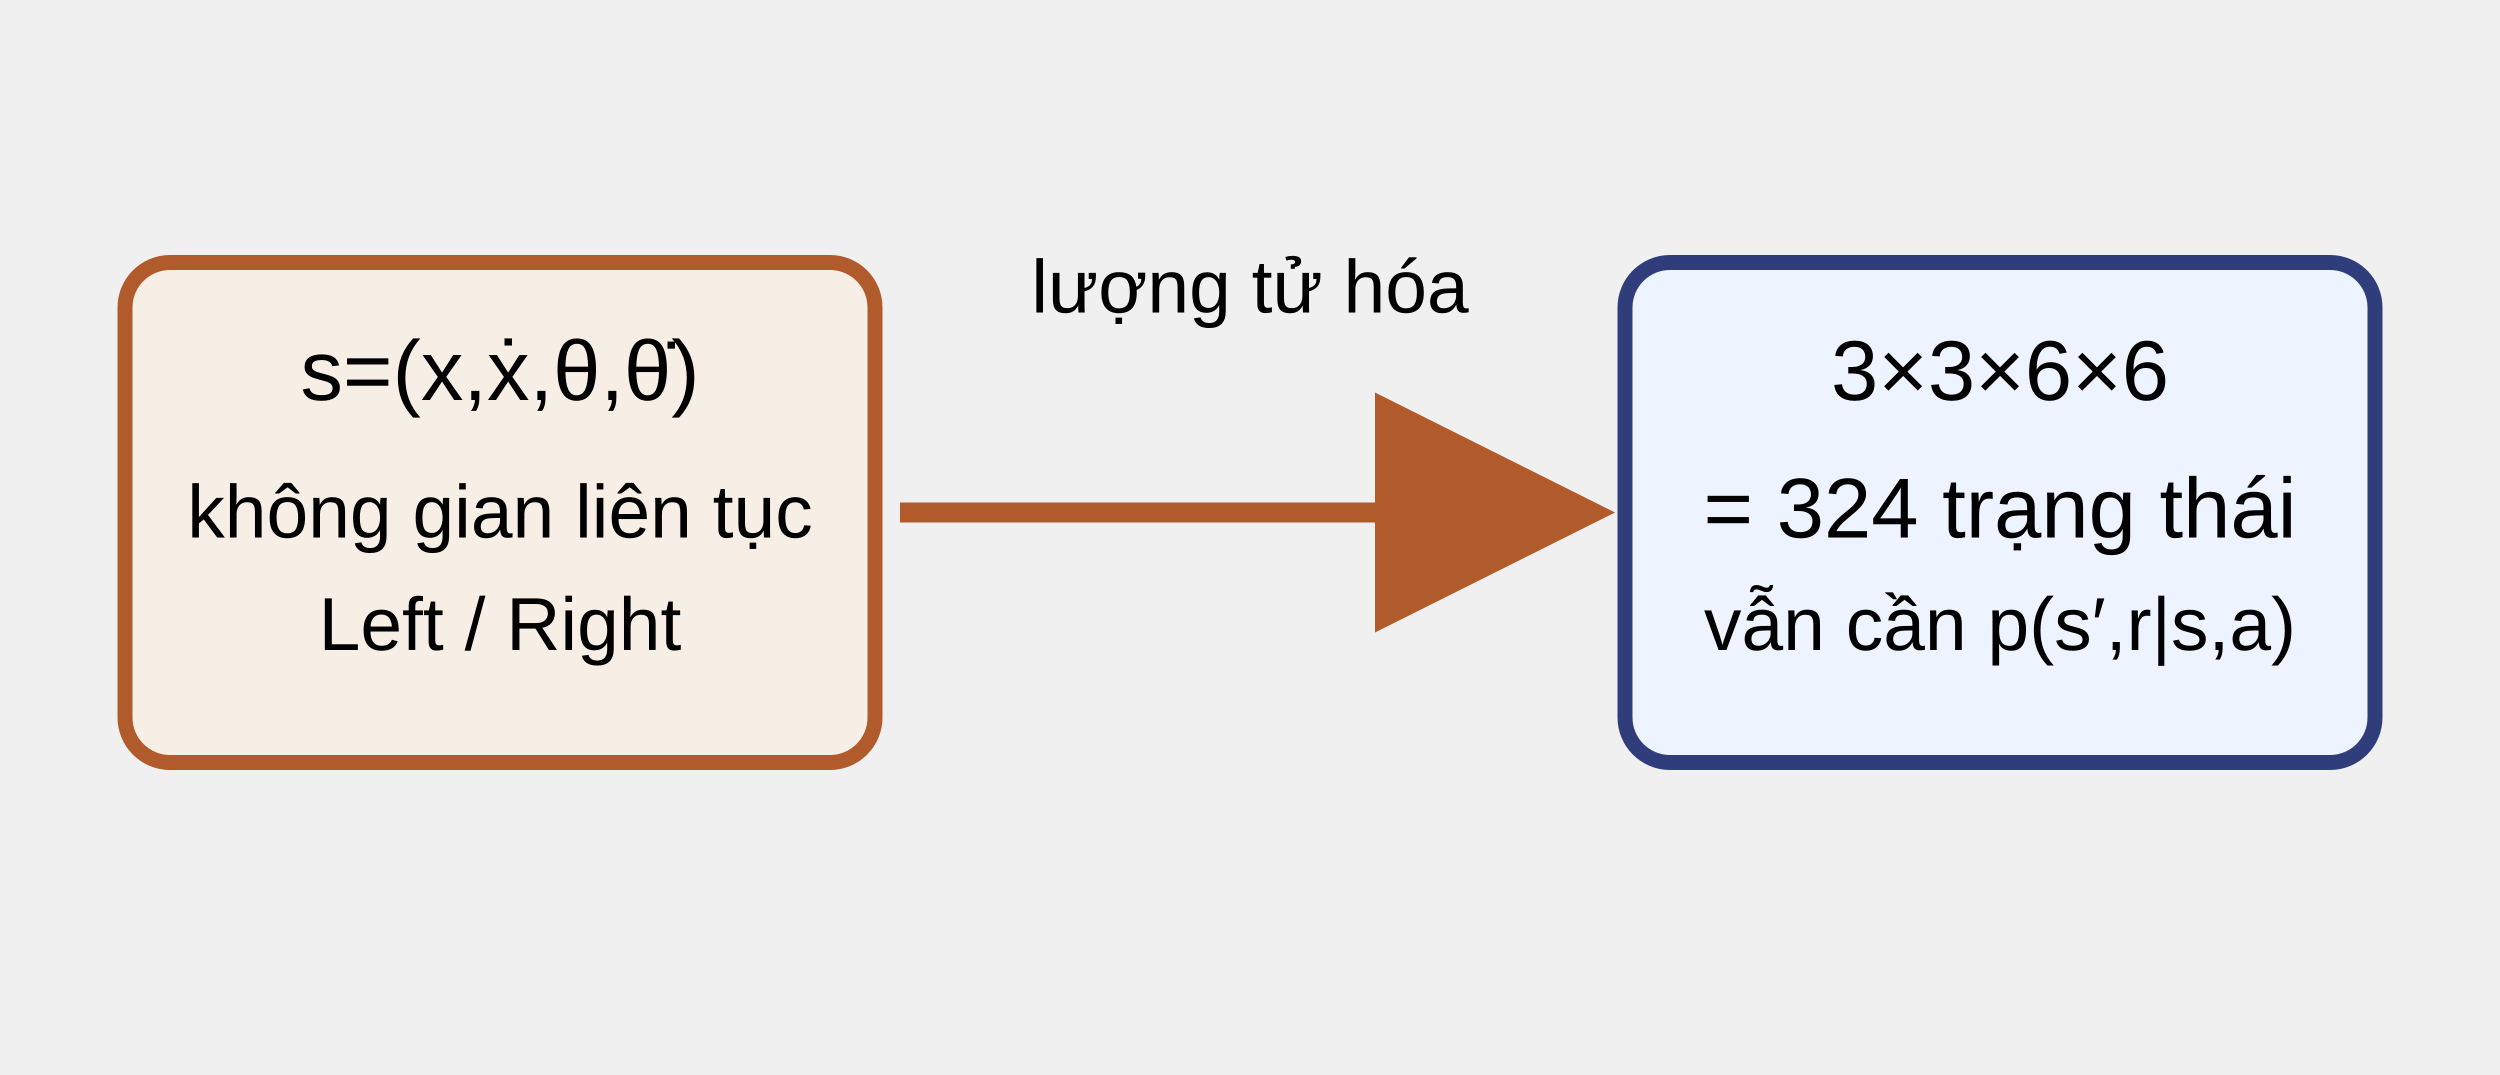
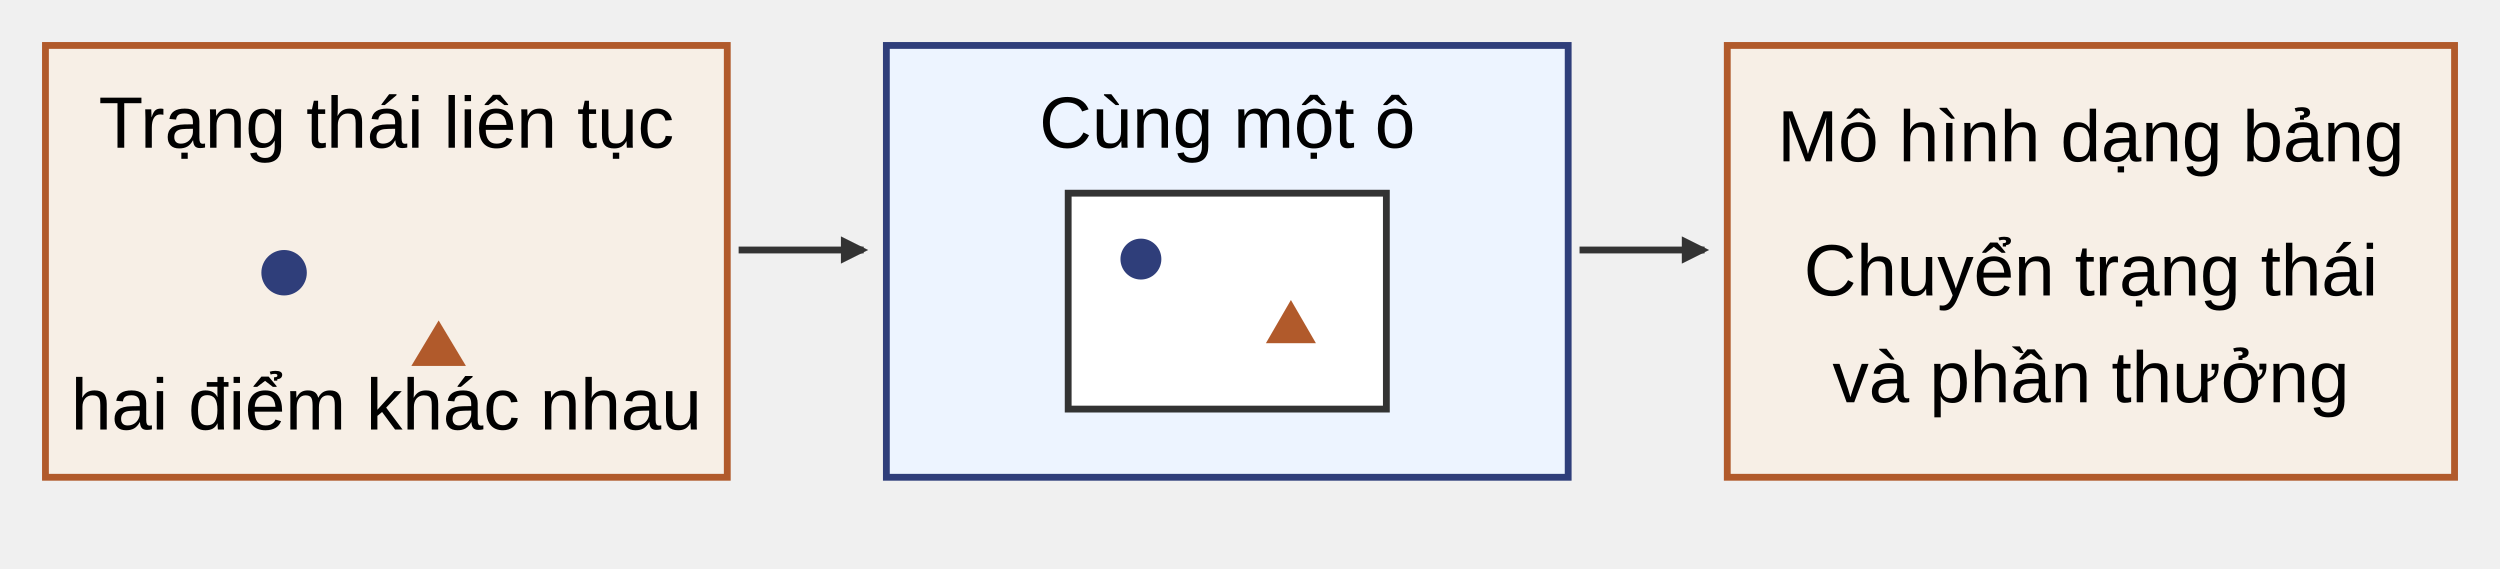
- <svg xmlns="http://www.w3.org/2000/svg" viewBox="0 0 1000 430" role="img" aria-labelledby="t d">
+ <svg xmlns="http://www.w3.org/2000/svg" width="1100" height="250" viewBox="0 0 1100 250" role="img" aria-labelledby="title desc">
  <defs>
-     <marker id="a" markerWidth="12" markerHeight="12" refX="10" refY="6" orient="auto">
-       <path d="M0 0L12 6L0 12Z" fill="#B15A2B" />
+     <marker id="arrow" markerWidth="12" markerHeight="12" refX="10" refY="6" orient="auto" markerUnits="userSpaceOnUse">
+       <path d="M0 0 12 6 0 12Z" fill="#333" />
    </marker>
  </defs>
-   <g font-family="Arial" text-anchor="middle">
-     <rect x="50" y="105" width="300" height="200" rx="18" fill="#F7EFE6" stroke="#B15A2B" stroke-width="6" />
-     <text x="200" y="160" font-size="34">s=(x,ẋ,θ,θ̇)</text>
-     <text x="200" y="215" font-size="30">không gian liên tục</text>
-     <text x="200" y="260" font-size="30">Left / Right</text>
-     <rect x="650" y="105" width="300" height="200" rx="18" fill="#EDF4FF" stroke="#2F3E7A" stroke-width="6" />
-     <text x="800" y="160" font-size="34">3×3×6×6</text>
-     <text x="800" y="215" font-size="34">= 324 trạng thái</text>
-     <text x="800" y="260" font-size="30">vẫn cần p(s′,r|s,a)</text>
-     <text x="500" y="125" font-size="30">lượng tử hóa</text>
+   <g font-family="Arial,sans-serif" text-anchor="middle" font-size="32">
+     <rect x="20" y="20" width="300" height="190" fill="#F7EFE6" stroke="#B15A2B" stroke-width="3" />
+     <text x="170" y="65">Trạng thái liên tục</text>
+     <circle cx="125" cy="120" r="10" fill="#2F3E7A" />
+     <path d="M193 141 l12 20 h-24Z" fill="#B15A2B" />
+     <text x="170" y="189">hai điểm khác nhau</text>
+     <rect x="390" y="20" width="300" height="190" fill="#EDF4FF" stroke="#2F3E7A" stroke-width="3" />
+     <text x="540" y="65">Cùng một ô</text>
+     <rect x="470" y="85" width="140" height="95" fill="white" stroke="#333" stroke-width="3" />
+     <circle cx="502" cy="114" r="9" fill="#2F3E7A" />
+     <path d="M568 132 l11 19 h-22Z" fill="#B15A2B" />
+     <rect x="760" y="20" width="320" height="190" fill="#F7EFE6" stroke="#B15A2B" stroke-width="3" />
+     <text x="920" y="71">Mô hình dạng bảng</text>
+     <text x="920" y="130">Chuyển trạng thái</text>
+     <text x="920" y="177">và phần thưởng</text>
  </g>
-   <path d="M360 205H630" fill="none" stroke="#B15A2B" stroke-width="8" marker-end="url(#a)" />
+   <g stroke="#333" stroke-width="3" marker-end="url(#arrow)">
+     <path d="M325 110H380" />
+     <path d="M695 110H750" />
+   </g>
</svg>
